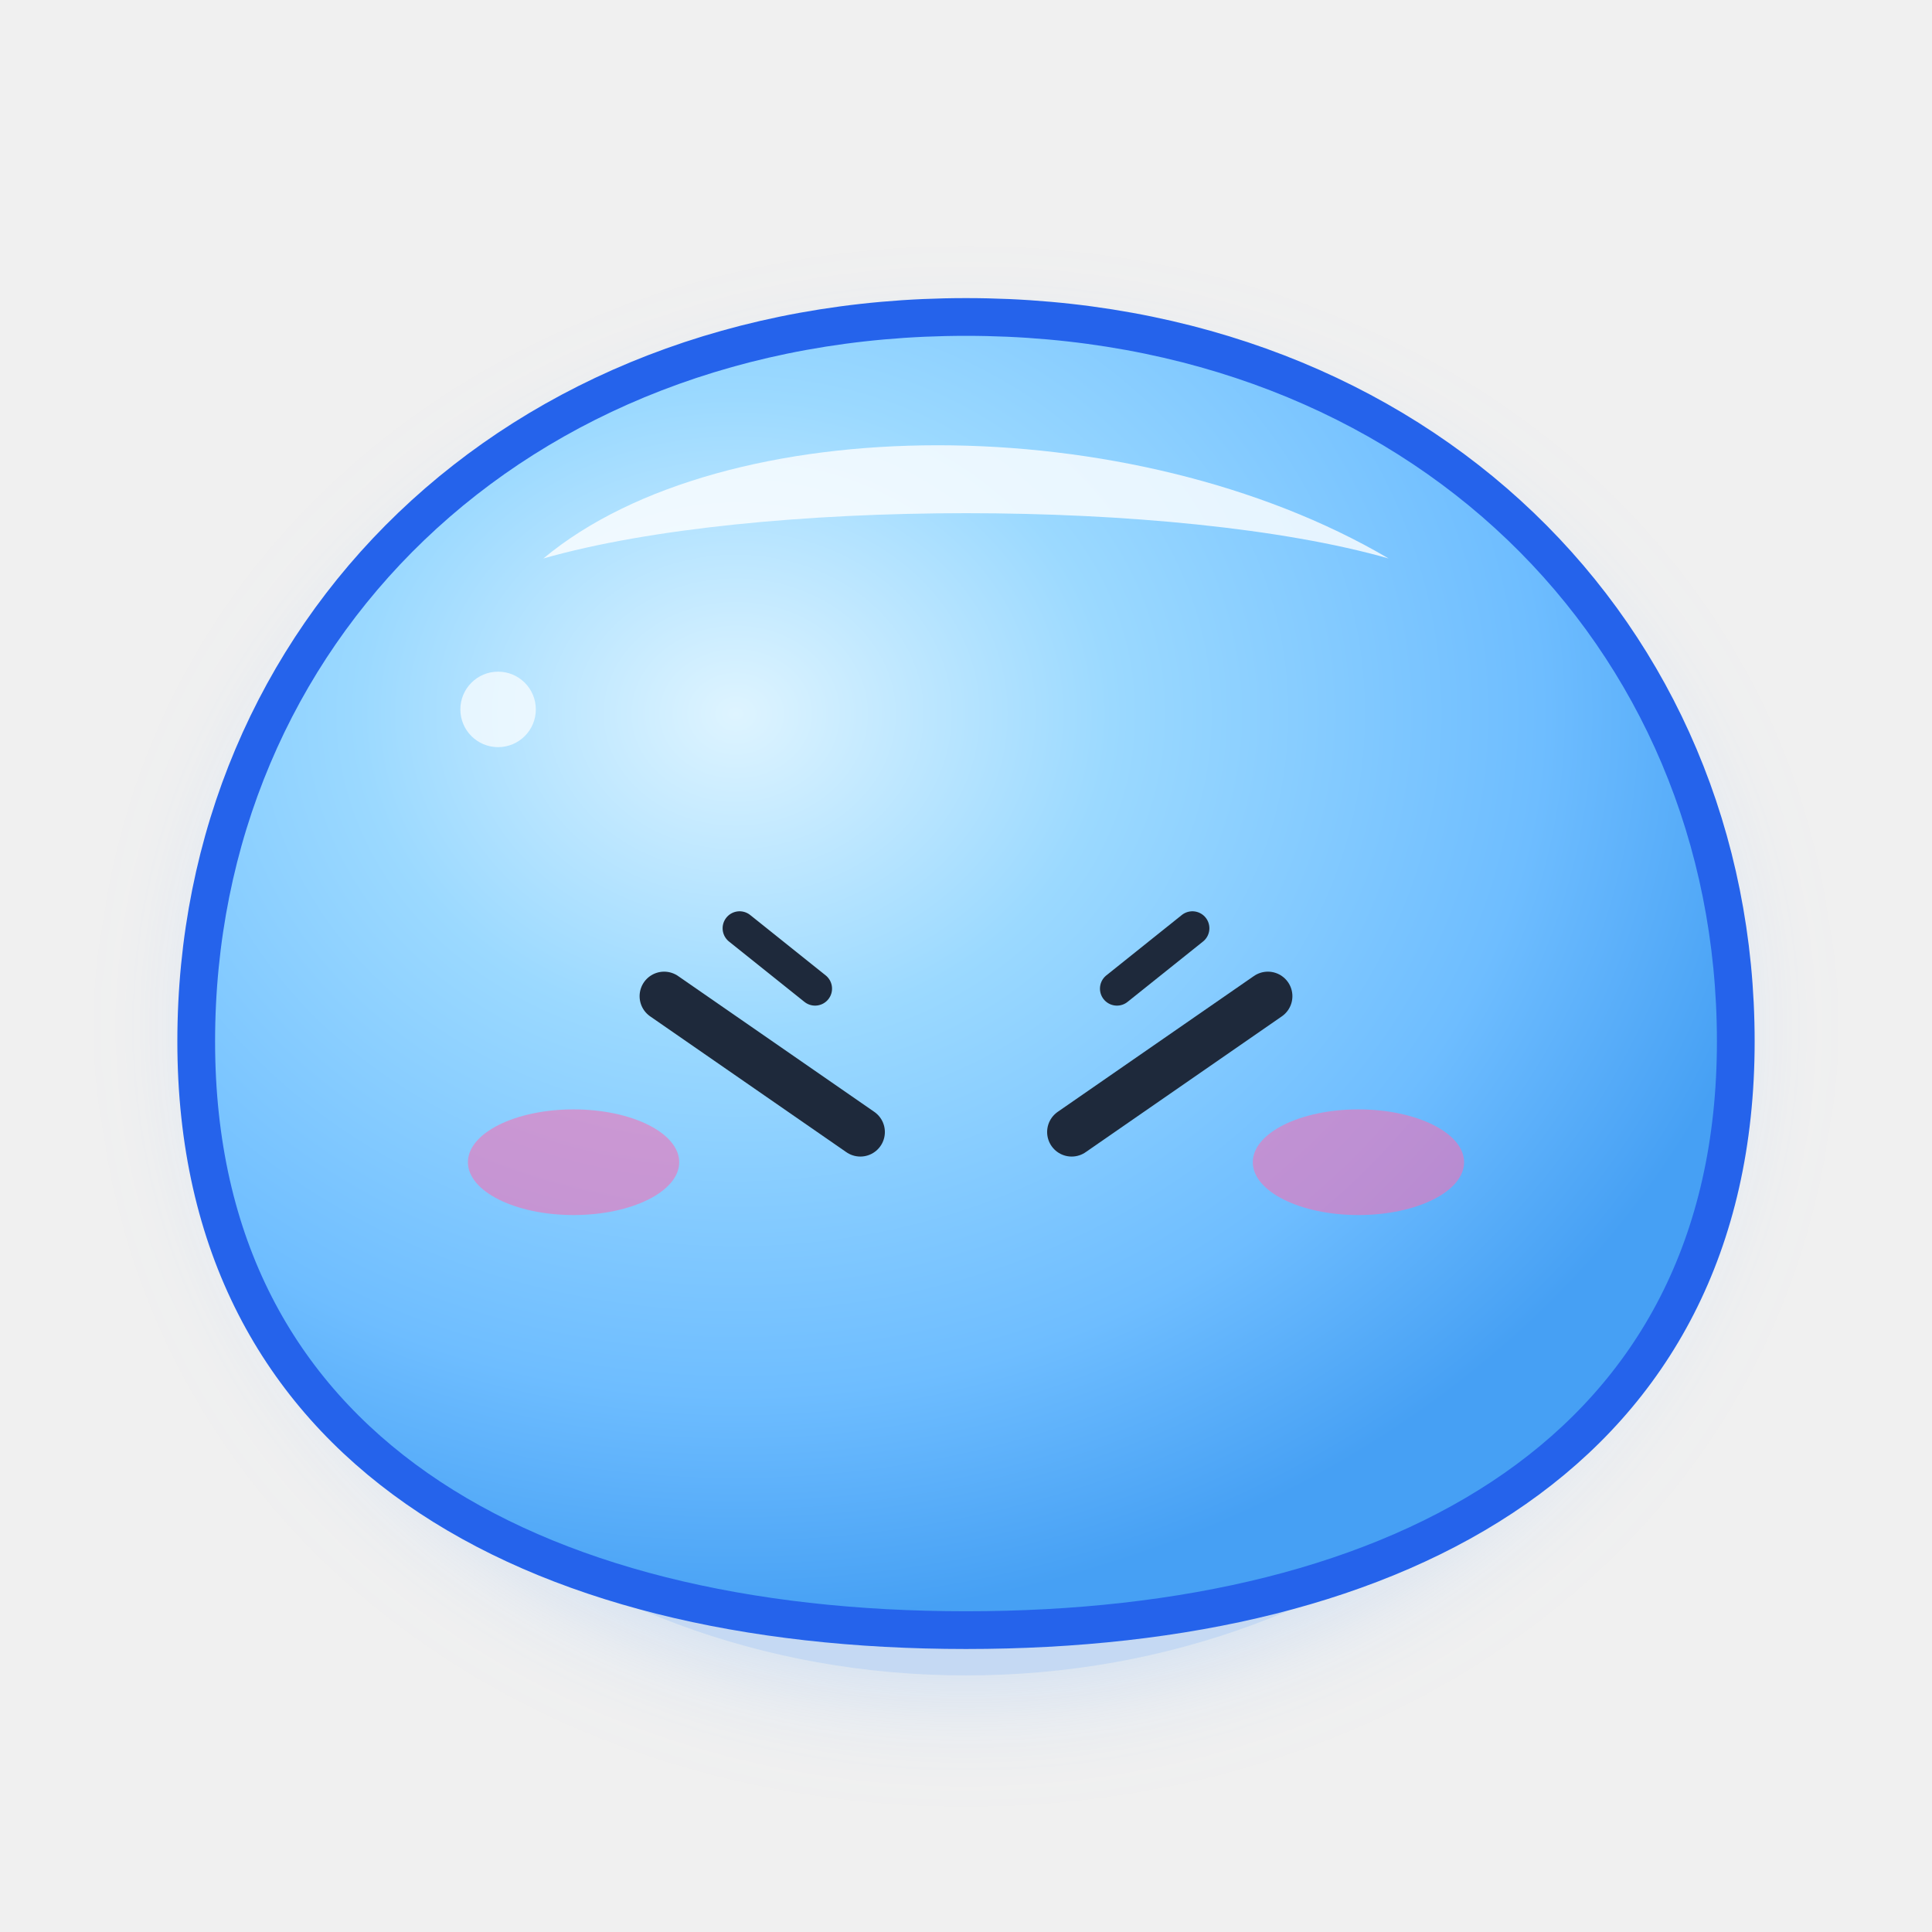
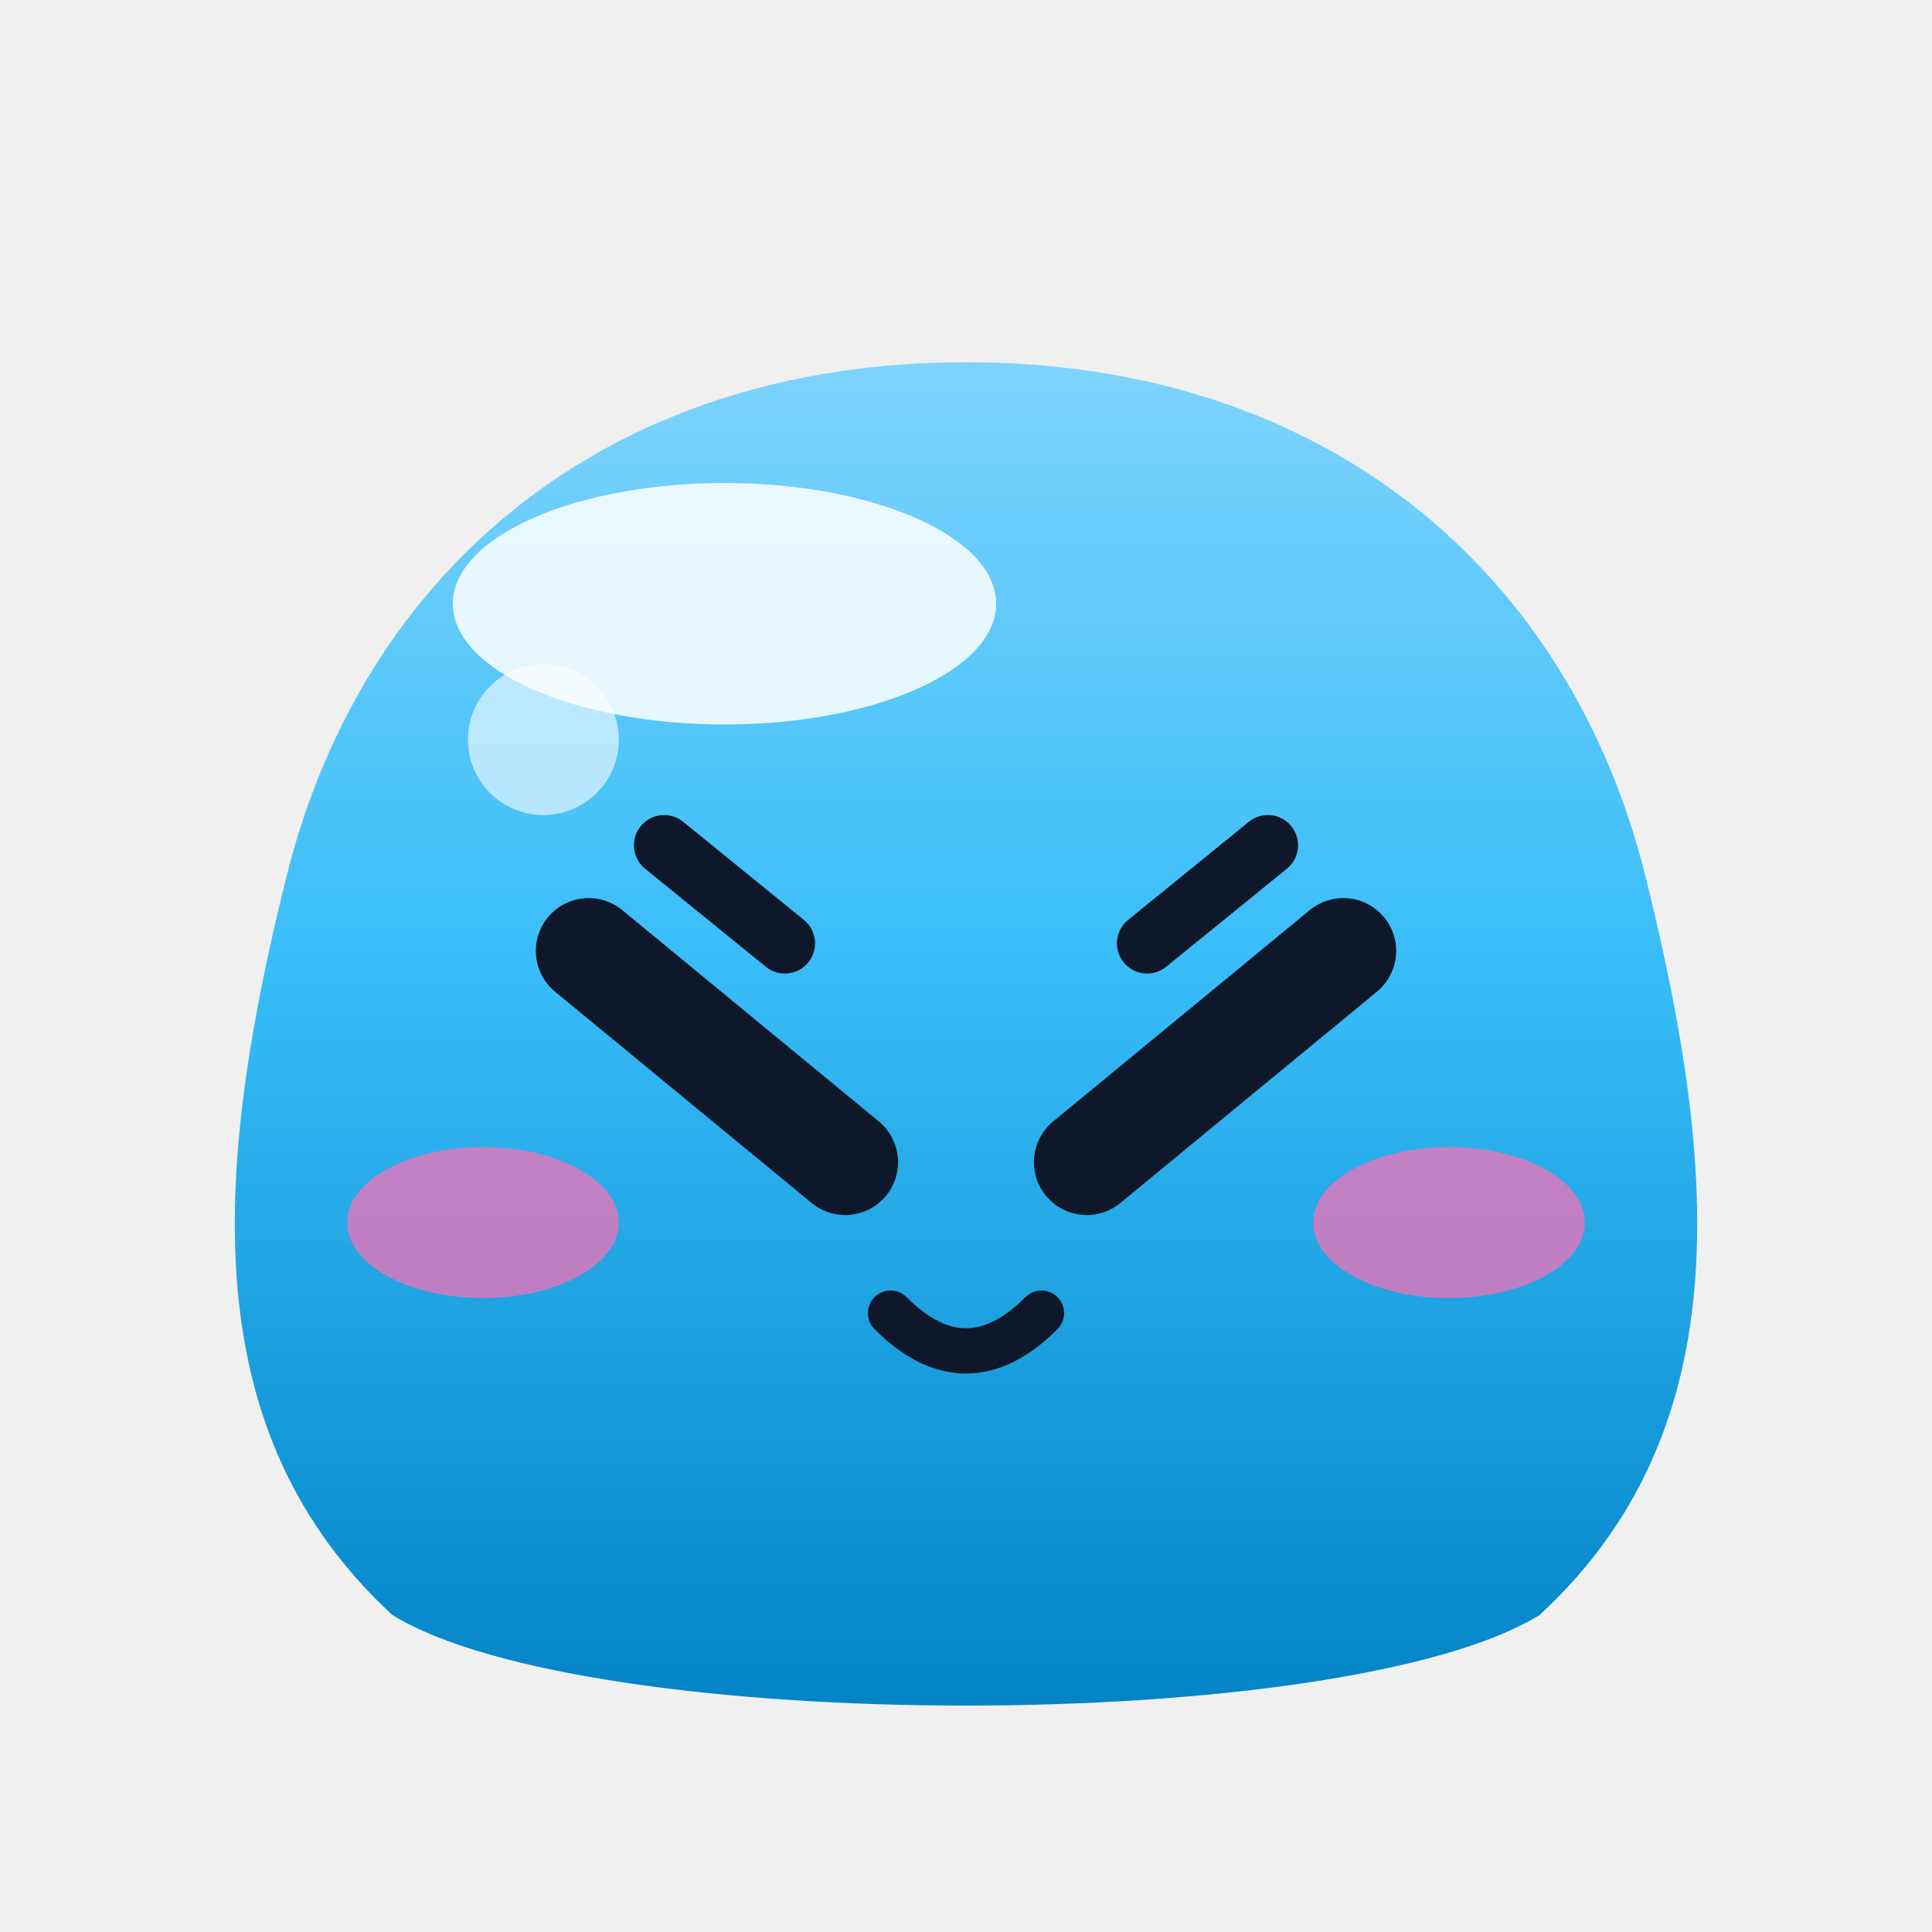
<svg xmlns="http://www.w3.org/2000/svg" viewBox="0 0 256 256" width="256" height="256">
  <defs>
-     <radialGradient id="rimuruBody" cx="35%" cy="30%" r="70%">
-       <stop offset="0%" stop-color="#def4ff" />
-       <stop offset="35%" stop-color="#9bd9ff" />
-       <stop offset="75%" stop-color="#6ebdff" />
-       <stop offset="100%" stop-color="#46a0f4" />
-     </radialGradient>
-     <filter id="softGlow" x="-20%" y="-20%" width="140%" height="140%">
-       <feGaussianBlur stdDeviation="8" result="blur" />
-       <feComposite in="SourceGraphic" in2="blur" operator="over" />
-     </filter>
+     <linearGradient id="rimuruGradient" x1="50%" y1="0%" x2="50%" y2="100%">
+       <stop offset="0%" stop-color="#7dd3fc" />
+       <stop offset="45%" stop-color="#38bdf8" />
+       <stop offset="100%" stop-color="#0284c7" />
+     </linearGradient>
  </defs>
-   <ellipse cx="128" cy="136" rx="98" ry="86" fill="#60a5fa" opacity="0.3" filter="url(#softGlow)" />
-   <path d="M 128 42             C 188 42, 230 84, 230 138             C 230 192, 186 216, 128 216             C 70 216, 26 192, 26 138             C 26 84, 68 42, 128 42 Z" fill="url(#rimuruBody)" stroke="#2563eb" stroke-width="5" stroke-linejoin="round" />
-   <path d="M 72 74             C 96 54, 150 54, 184 74             C 156 66, 100 66, 72 74 Z" fill="#ffffff" opacity="0.8" />
-   <circle cx="66" cy="94" r="5" fill="#ffffff" opacity="0.7" />
-   <ellipse cx="76" cy="154" rx="14" ry="7" fill="#f472b6" opacity="0.6" />
-   <ellipse cx="180" cy="154" rx="14" ry="7" fill="#f472b6" opacity="0.6" />
-   <path d="M 88 132 L 114 150" stroke="#1e293b" stroke-width="6.5" stroke-linecap="round" />
-   <path d="M 98 123 L 108 131" stroke="#1e293b" stroke-width="4.5" stroke-linecap="round" />
-   <path d="M 168 132 L 142 150" stroke="#1e293b" stroke-width="6.5" stroke-linecap="round" />
-   <path d="M 158 123 L 148 131" stroke="#1e293b" stroke-width="4.5" stroke-linecap="round" />
+   <path d="M 128 48             C 176 48, 208 76, 218 116             C 228 156, 230 190, 204 214             C 178 230, 78 230, 52 214             C 26 190, 28 156, 38 116             C 48 76, 80 48, 128 48 Z" fill="url(#rimuruGradient)" />
+   <ellipse cx="96" cy="80" rx="36" ry="16" fill="#ffffff" opacity="0.85" />
+   <ellipse cx="72" cy="98" rx="10" ry="10" fill="#ffffff" opacity="0.6" />
+   <ellipse cx="64" cy="162" rx="18" ry="10" fill="#f472b6" opacity="0.75" />
+   <ellipse cx="192" cy="162" rx="18" ry="10" fill="#f472b6" opacity="0.75" />
+   <path d="M 78 126 L 112 154" stroke="#0f172a" stroke-width="14" stroke-linecap="round" />
+   <path d="M 88 112 L 104 125" stroke="#0f172a" stroke-width="8" stroke-linecap="round" />
+   <path d="M 178 126 L 144 154" stroke="#0f172a" stroke-width="14" stroke-linecap="round" />
+   <path d="M 168 112 L 152 125" stroke="#0f172a" stroke-width="8" stroke-linecap="round" />
+   <path d="M 118 174 Q 128 184 138 174" stroke="#0f172a" stroke-width="6" stroke-linecap="round" fill="none" />
</svg>
